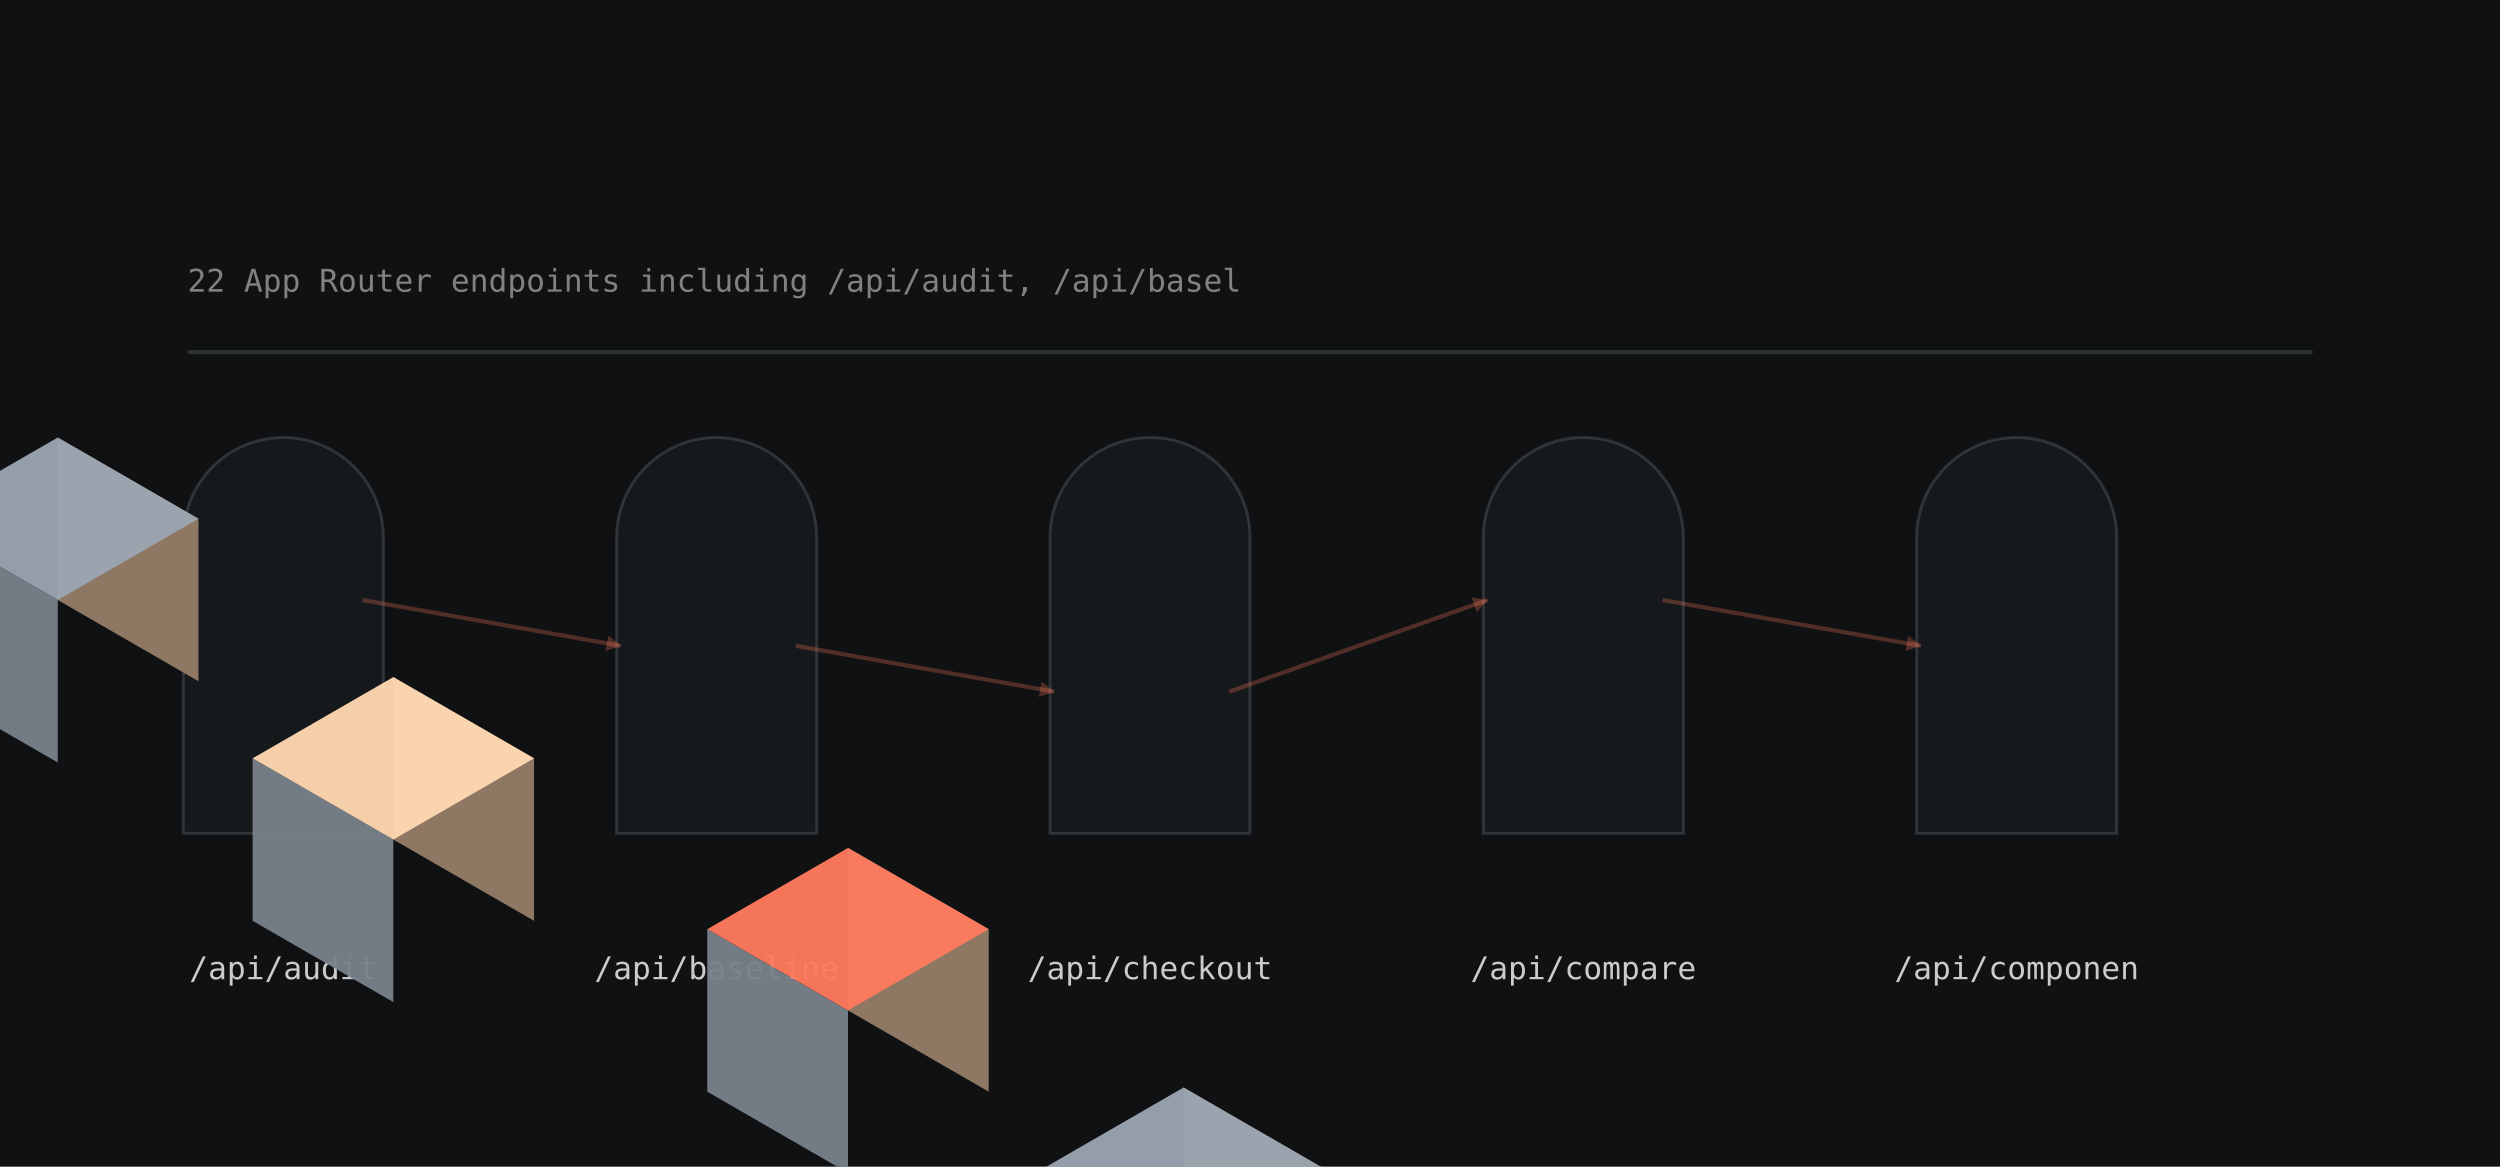
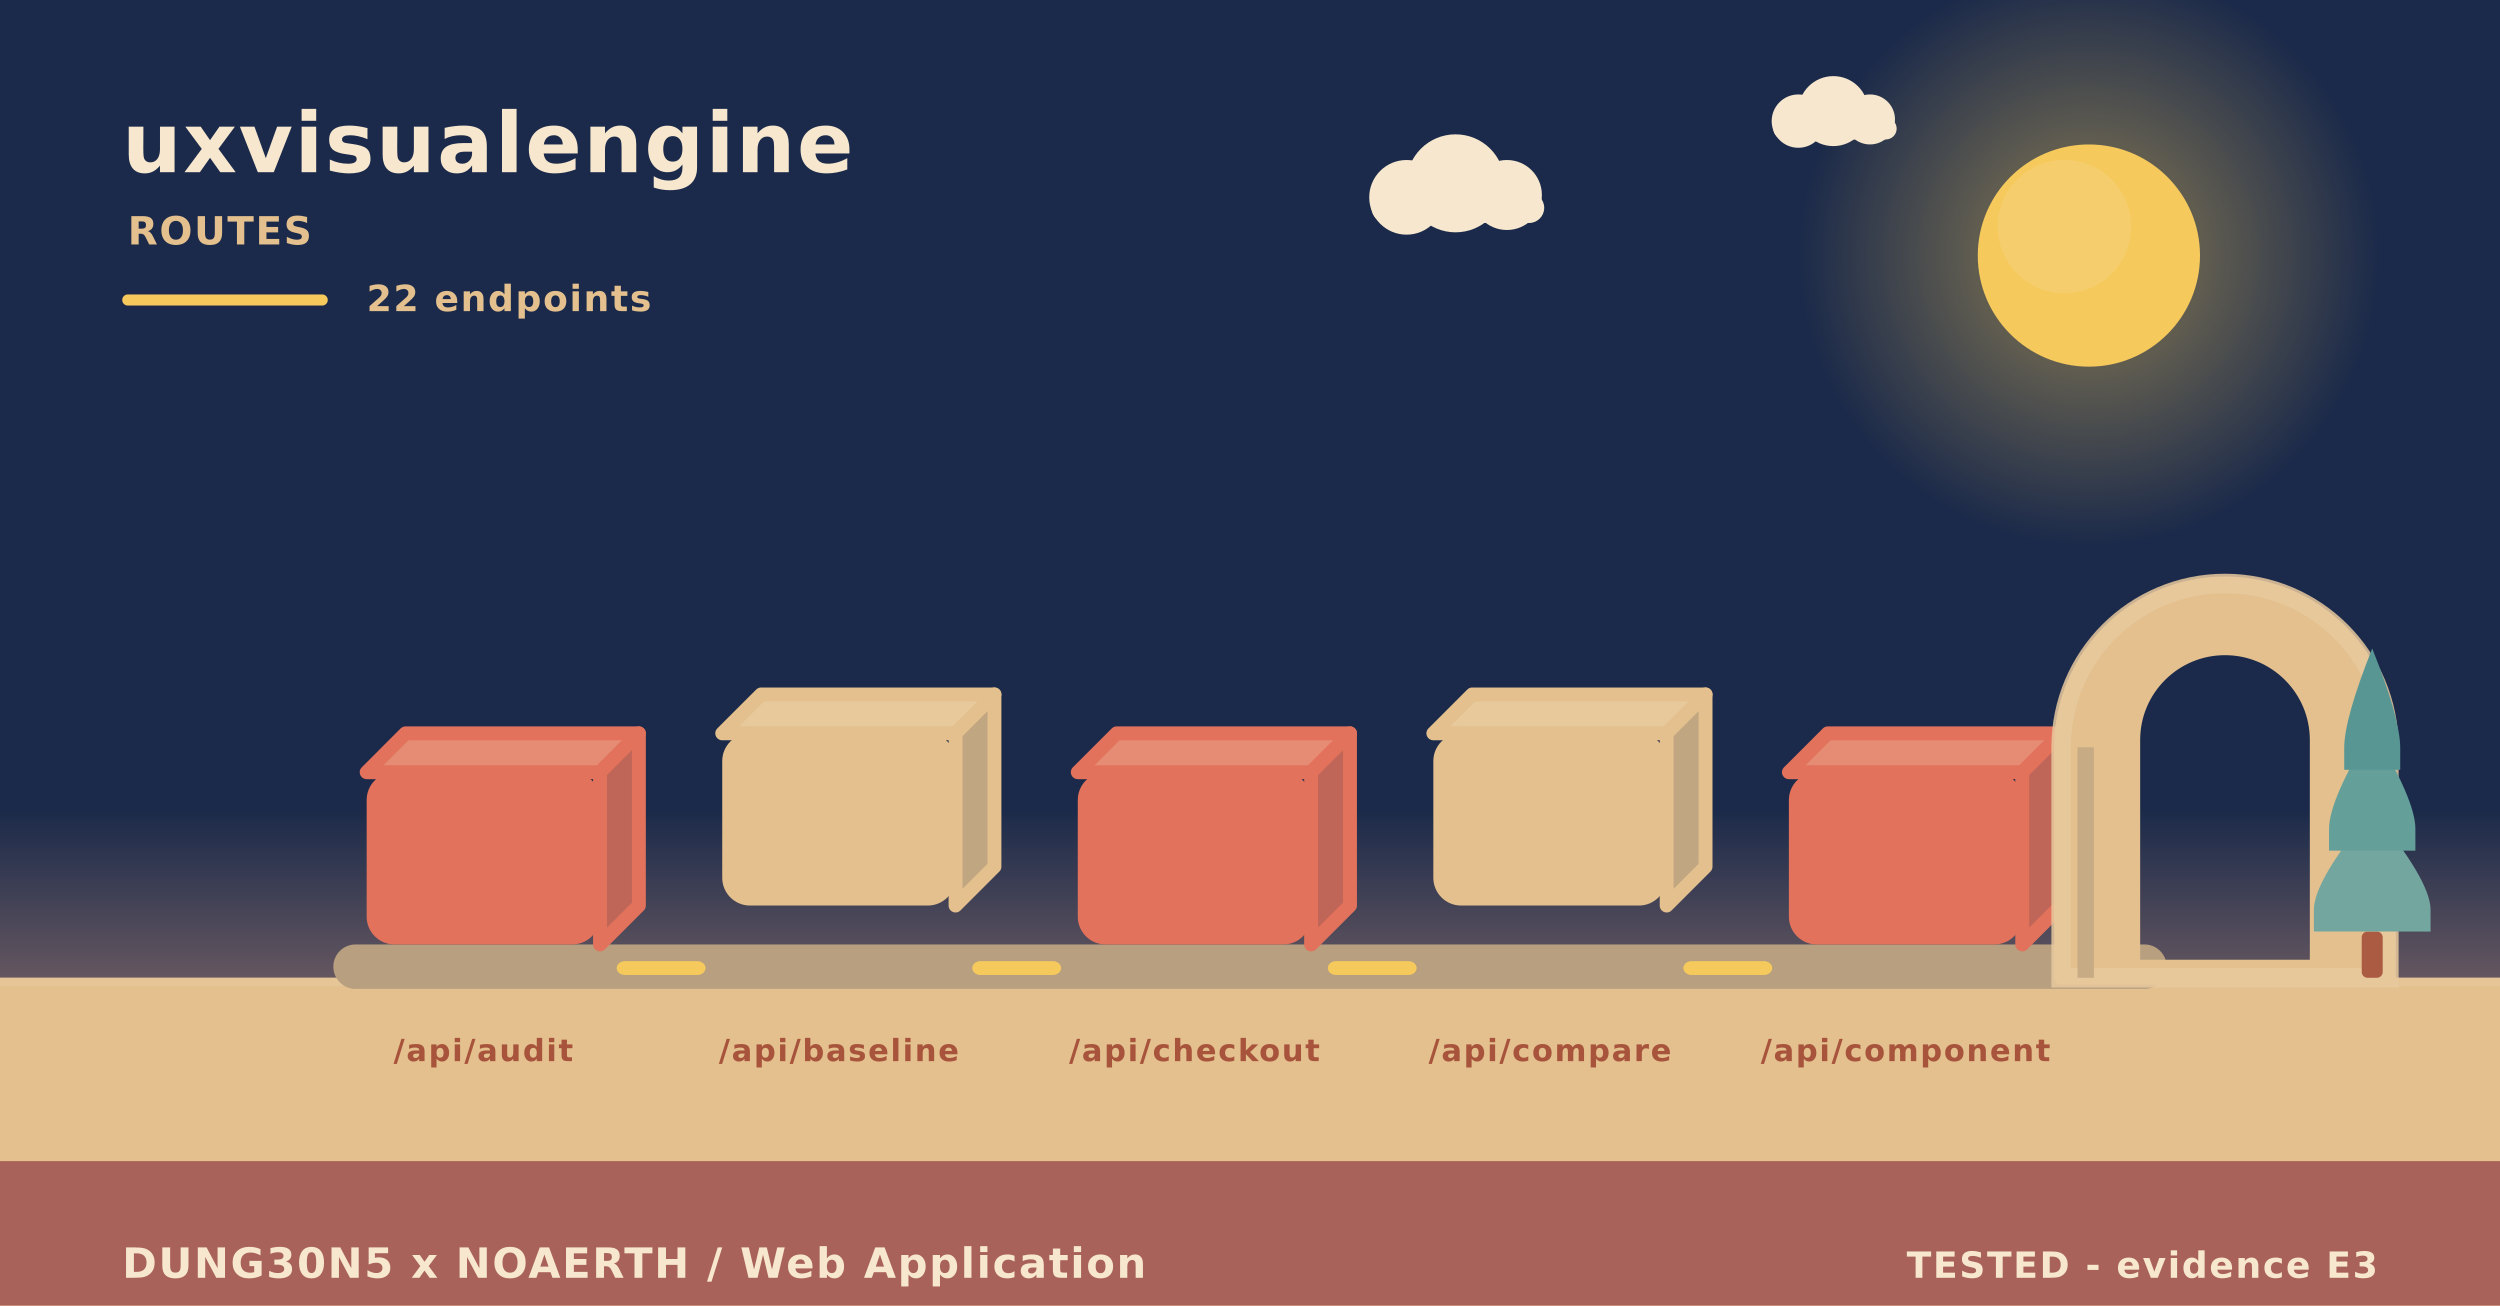
- <svg xmlns="http://www.w3.org/2000/svg" viewBox="0 0 1200 560" width="1200" height="560" role="img" aria-label="uxvisualengine data flow">
-   <rect width="1200" height="560" fill="#0f1113" />
-   <defs>
-     <linearGradient id="gf" x1="0" y1="0" x2="1" y2="1">
-       <stop offset="0%" stop-color="#ff7a5c" />
-       <stop offset="100%" stop-color="#9aa5b1" />
-     </linearGradient>
-   </defs>
-   <path d="M88.00,400.00 L88.00,258.00 A48.00,48.00 0 0 1 184.00,258.00 L184.00,400.00 Z" fill="rgba(154,165,177,0.100)" opacity="0.55" stroke="rgba(154,165,177,0.400)" stroke-width="1.4" />
-   <polygon points="-133.37,173.00 -65.82,212.00 -65.82,134.00 -133.37,95.00" fill="#947d67" opacity="0.95" />
-   <polygon points="-200.92,212.00 -133.37,251.00 -133.37,173.00 -200.92,134.00" fill="#78818a" opacity="0.95" />
-   <polygon points="-133.37,95.00 -65.82,134.00 -133.37,173.00 -200.92,134.00" fill="#ff7a5c" opacity="0.95" />
-   <text x="136" y="470" font-family="ui-monospace,Menlo,monospace" font-size="15" fill="rgba(241,243,245,0.820)" text-anchor="middle">/api/audit</text>
-   <path d="M296.00,400.00 L296.00,258.00 A48.00,48.00 0 0 1 392.00,258.00 L392.00,400.00 Z" fill="rgba(154,165,177,0.100)" opacity="0.55" stroke="rgba(154,165,177,0.400)" stroke-width="1.4" />
-   <polygon points="27.71,288.00 95.26,327.00 95.26,249.00 27.71,210.00" fill="#947d67" opacity="0.95" />
-   <polygon points="-39.84,327.00 27.71,366.00 27.71,288.00 -39.84,249.00" fill="#78818a" opacity="0.95" />
-   <polygon points="27.71,210.00 95.26,249.00 27.71,288.00 -39.84,249.00" fill="#9aa5b1" opacity="0.95" />
-   <text x="344" y="470" font-family="ui-monospace,Menlo,monospace" font-size="15" fill="rgba(241,243,245,0.820)" text-anchor="middle">/api/baseline</text>
-   <line x1="174.00" y1="288.00" x2="298.00" y2="310.00" stroke="rgba(255,122,92,0.500)" stroke-width="2.00" opacity="0.55" />
-   <polygon points="298.00,310.00 291.97,305.07 290.64,312.55" fill="rgba(255,122,92,0.500)" opacity="0.55" />
-   <path d="M504.00,400.00 L504.00,258.00 A48.00,48.00 0 0 1 600.00,258.00 L600.00,400.00 Z" fill="rgba(154,165,177,0.100)" opacity="0.55" stroke="rgba(154,165,177,0.400)" stroke-width="1.4" />
-   <polygon points="188.79,403.00 256.34,442.00 256.34,364.00 188.79,325.00" fill="#947d67" opacity="0.95" />
-   <polygon points="121.24,442.00 188.79,481.00 188.79,403.00 121.24,364.00" fill="#78818a" opacity="0.95" />
-   <polygon points="188.79,325.00 256.34,364.00 188.79,403.00 121.24,364.00" fill="#ffd8b1" opacity="0.95" />
-   <text x="552" y="470" font-family="ui-monospace,Menlo,monospace" font-size="15" fill="rgba(241,243,245,0.820)" text-anchor="middle">/api/checkout</text>
-   <line x1="382.00" y1="310.00" x2="506.00" y2="332.00" stroke="rgba(255,122,92,0.500)" stroke-width="2.00" opacity="0.55" />
-   <polygon points="506.00,332.00 499.97,327.07 498.64,334.55" fill="rgba(255,122,92,0.500)" opacity="0.55" />
-   <path d="M712.00,400.00 L712.00,258.00 A48.00,48.00 0 0 1 808.00,258.00 L808.00,400.00 Z" fill="rgba(154,165,177,0.100)" opacity="0.55" stroke="rgba(154,165,177,0.400)" stroke-width="1.4" />
-   <polygon points="407.03,485.00 474.58,524.00 474.58,446.00 407.03,407.00" fill="#947d67" opacity="0.95" />
-   <polygon points="339.48,524.00 407.03,563.00 407.03,485.00 339.48,446.00" fill="#78818a" opacity="0.95" />
-   <polygon points="407.03,407.00 474.58,446.00 407.03,485.00 339.48,446.00" fill="#ff7a5c" opacity="0.95" />
-   <text x="760" y="470" font-family="ui-monospace,Menlo,monospace" font-size="15" fill="rgba(241,243,245,0.820)" text-anchor="middle">/api/compare</text>
-   <line x1="590.00" y1="332.00" x2="714.00" y2="288.00" stroke="rgba(255,122,92,0.500)" stroke-width="2.00" opacity="0.55" />
-   <polygon points="714.00,288.00 706.32,286.69 708.86,293.86" fill="rgba(255,122,92,0.500)" opacity="0.55" />
-   <path d="M920.00,400.00 L920.00,258.00 A48.00,48.00 0 0 1 1016.00,258.00 L1016.00,400.00 Z" fill="rgba(154,165,177,0.100)" opacity="0.55" stroke="rgba(154,165,177,0.400)" stroke-width="1.4" />
-   <polygon points="568.11,600.00 635.66,639.00 635.66,561.00 568.11,522.00" fill="#947d67" opacity="0.95" />
-   <polygon points="500.56,639.00 568.11,678.00 568.11,600.00 500.56,561.00" fill="#78818a" opacity="0.95" />
-   <polygon points="568.11,522.00 635.66,561.00 568.11,600.00 500.56,561.00" fill="#9aa5b1" opacity="0.95" />
-   <text x="968" y="470" font-family="ui-monospace,Menlo,monospace" font-size="15" fill="rgba(241,243,245,0.820)" text-anchor="middle">/api/componen</text>
-   <line x1="798.00" y1="288.00" x2="922.00" y2="310.00" stroke="rgba(255,122,92,0.500)" stroke-width="2.00" opacity="0.55" />
-   <polygon points="922.00,310.00 915.97,305.07 914.64,312.55" fill="rgba(255,122,92,0.500)" opacity="0.55" />
-   <rect x="90.00" y="168.00" width="1020.00" height="2.00" rx="0.00" fill="rgba(241,243,245,0.140)" opacity="1.00" />
-   <text x="90" y="140" font-family="ui-monospace,Menlo,monospace" font-size="15" fill="rgba(241,243,245,0.500)">22 App Router endpoints including /api/audit, /api/basel</text>
+ <svg xmlns="http://www.w3.org/2000/svg" width="900" height="470" viewBox="0 0 900 470" role="img" aria-label="uxvisualengine - how data moves">
+   <linearGradient id="skyd" x1="0" y1="0" x2="0" y2="1">
+     <stop offset="0" stop-color="#1b2a4a" />
+     <stop offset="0.62" stop-color="#1b2a4a" />
+     <stop offset="1" stop-color="#f3ad8a" />
+   </linearGradient>
+   <rect width="900" height="470" fill="url(#skyd)" />
+   <radialGradient id="sund">
+     <stop offset="0.35" stop-color="#f5c95c" stop-opacity="0.34" />
+     <stop offset="1" stop-color="#f5c95c" stop-opacity="0" />
+   </radialGradient>
+   <circle cx="752" cy="92" r="104" fill="url(#sund)" />
+   <circle cx="752" cy="92" r="40" fill="#f5c95c" />
+   <circle cx="743.2" cy="81.6" r="24" fill="#f5d27e" opacity="0.5" />
+   <g>
+     <circle cx="524" cy="66" r="17.64" fill="#f6e7ce" />
+     <circle cx="506.36" cy="71.04" r="13.44" fill="#f6e7ce" />
+     <circle cx="542.48" cy="70.2" r="12.6" fill="#f6e7ce" />
+     <rect x="493.76" y="69.36" width="62.16" height="10.92" rx="5.46" fill="#f6e7ce" />
+   </g>
+   <g>
+     <circle cx="660" cy="40" r="12.6" fill="#f6e7ce" />
+     <circle cx="647.4" cy="43.6" r="9.6" fill="#f6e7ce" />
+     <circle cx="673.2" cy="43" r="9" fill="#f6e7ce" />
+     <rect x="638.4" y="42.4" width="44.4" height="7.8" rx="3.9" fill="#f6e7ce" />
+   </g>
+   <rect x="0" y="352" width="900" height="118" fill="#e3c08d" />
+   <rect x="0" y="352" width="900" height="3" fill="#e6c596" />
+   <text x="44" y="62" font-family="Verdana,DejaVu Sans,sans-serif" font-size="30" font-weight="700" letter-spacing="0.6" fill="#f6e7ce" text-anchor="start">uxvisualengine</text>
+   <text x="46" y="88" font-family="Verdana,DejaVu Sans,sans-serif" font-size="14" font-weight="700" letter-spacing="0.6" fill="#e3c08d" text-anchor="start">ROUTES</text>
+   <rect x="44" y="106" width="74" height="4" rx="2" fill="#f5c95c" />
+   <text x="132" y="112" font-family="Verdana,DejaVu Sans,sans-serif" font-size="13" font-weight="700" letter-spacing="0.6" fill="#e3c08d" text-anchor="start">22 endpoints</text>
+   <rect x="120" y="340" width="660" height="16" rx="8" fill="#b79f80" />
+   <path d="M132,278 L216,278 L230,264 L146,264 Z" fill="#e68c74" stroke="#e2725b" stroke-width="5" stroke-linejoin="round" />
+   <path d="M216,278 L230,264 L230,326 L216,340 Z" fill="#c06658" stroke="#e2725b" stroke-width="5" stroke-linejoin="round" />
+   <rect x="132" y="278" width="84" height="62" rx="10" fill="#e2725b" />
+   <text x="174" y="382" font-family="Verdana,DejaVu Sans,sans-serif" font-size="11" font-weight="700" letter-spacing="0.6" fill="#a8543c" text-anchor="middle">/api/audit</text>
+   <path d="M260,264 L344,264 L358,250 L274,250 Z" fill="#e7c99b" stroke="#e3c08d" stroke-width="5" stroke-linejoin="round" />
+   <path d="M344,264 L358,250 L358,312 L344,326 Z" fill="#c1a682" stroke="#e3c08d" stroke-width="5" stroke-linejoin="round" />
+   <rect x="260" y="264" width="84" height="62" rx="10" fill="#e3c08d" />
+   <text x="302" y="382" font-family="Verdana,DejaVu Sans,sans-serif" font-size="11" font-weight="700" letter-spacing="0.6" fill="#a8543c" text-anchor="middle">/api/baseline</text>
+   <rect x="222" y="346" width="32" height="5" rx="3" fill="#f5c95c" />
+   <path d="M388,278 L472,278 L486,264 L402,264 Z" fill="#e68c74" stroke="#e2725b" stroke-width="5" stroke-linejoin="round" />
+   <path d="M472,278 L486,264 L486,326 L472,340 Z" fill="#c06658" stroke="#e2725b" stroke-width="5" stroke-linejoin="round" />
+   <rect x="388" y="278" width="84" height="62" rx="10" fill="#e2725b" />
+   <text x="430" y="382" font-family="Verdana,DejaVu Sans,sans-serif" font-size="11" font-weight="700" letter-spacing="0.6" fill="#a8543c" text-anchor="middle">/api/checkout</text>
+   <rect x="350" y="346" width="32" height="5" rx="3" fill="#f5c95c" />
+   <path d="M516,264 L600,264 L614,250 L530,250 Z" fill="#e7c99b" stroke="#e3c08d" stroke-width="5" stroke-linejoin="round" />
+   <path d="M600,264 L614,250 L614,312 L600,326 Z" fill="#c1a682" stroke="#e3c08d" stroke-width="5" stroke-linejoin="round" />
+   <rect x="516" y="264" width="84" height="62" rx="10" fill="#e3c08d" />
+   <text x="558" y="382" font-family="Verdana,DejaVu Sans,sans-serif" font-size="11" font-weight="700" letter-spacing="0.6" fill="#a8543c" text-anchor="middle">/api/compare</text>
+   <rect x="478" y="346" width="32" height="5" rx="3" fill="#f5c95c" />
+   <path d="M644,278 L728,278 L742,264 L658,264 Z" fill="#e68c74" stroke="#e2725b" stroke-width="5" stroke-linejoin="round" />
+   <path d="M728,278 L742,264 L742,326 L728,340 Z" fill="#c06658" stroke="#e2725b" stroke-width="5" stroke-linejoin="round" />
+   <rect x="644" y="278" width="84" height="62" rx="10" fill="#e2725b" />
+   <text x="686" y="382" font-family="Verdana,DejaVu Sans,sans-serif" font-size="11" font-weight="700" letter-spacing="0.6" fill="#a8543c" text-anchor="middle">/api/component</text>
+   <rect x="606" y="346" width="32" height="5" rx="3" fill="#f5c95c" />
+   <path d="M742,352 L742,269.04 A59,59 0 0 1 860,269.04 L860,352 Z M767.96,348 L767.96,266.4 A33.04,33.04 0 0 1 834.04,266.4 L834.04,348 Z" fill="#e3c08d" fill-rule="evenodd" stroke="#e3c08d" stroke-width="5" stroke-linejoin="round" />
+   <path d="M742,352 L742,269.04 A59,59 0 0 1 860,269.04 L860,352 Z" fill="none" stroke="#e8c99d" stroke-width="7" stroke-linecap="round" opacity="0.85" />
+   <rect x="747.9" y="269.04" width="5.9" height="82.96" fill="#c7ab84" />
+   <rect x="850.22" y="335.36" width="7.56" height="16.64" rx="2.1" fill="#ac5b43" />
+   <path d="M854,291.68 Q833,317.01 833,327.5 Q833,335.36 833,335.36 L875,335.36 Q875,335.36 875,327.5 Q875,317.01 854,291.68 Z" fill="#74a6a0" />
+   <path d="M854,262.56 Q838.46,287.89 838.46,298.38 Q838.46,306.24 838.46,306.24 L869.54,306.24 Q869.54,306.24 869.54,298.38 Q869.54,287.89 854,262.56 Z" fill="#649f9a" />
+   <path d="M854,233.44 Q843.92,258.77 843.92,269.26 Q843.92,277.12 843.92,277.12 L864.08,277.12 Q864.08,277.12 864.08,269.26 Q864.08,258.77 854,233.44 Z" fill="#589694" />
+   <rect x="0" y="418" width="900" height="52" rx="0" fill="#a65c56" opacity="0.94" />
+   <text x="44" y="460" font-family="Verdana,DejaVu Sans,sans-serif" font-size="15" font-weight="700" letter-spacing="0.6" fill="#f6e7ce" text-anchor="start">DUNG30N5 x NOAERTH  /  Web Application</text>
+   <text x="856" y="460" font-family="Verdana,DejaVu Sans,sans-serif" font-size="13" font-weight="700" letter-spacing="0.6" fill="#f6e7ce" text-anchor="end">TESTED  -  evidence E3</text>
</svg>
